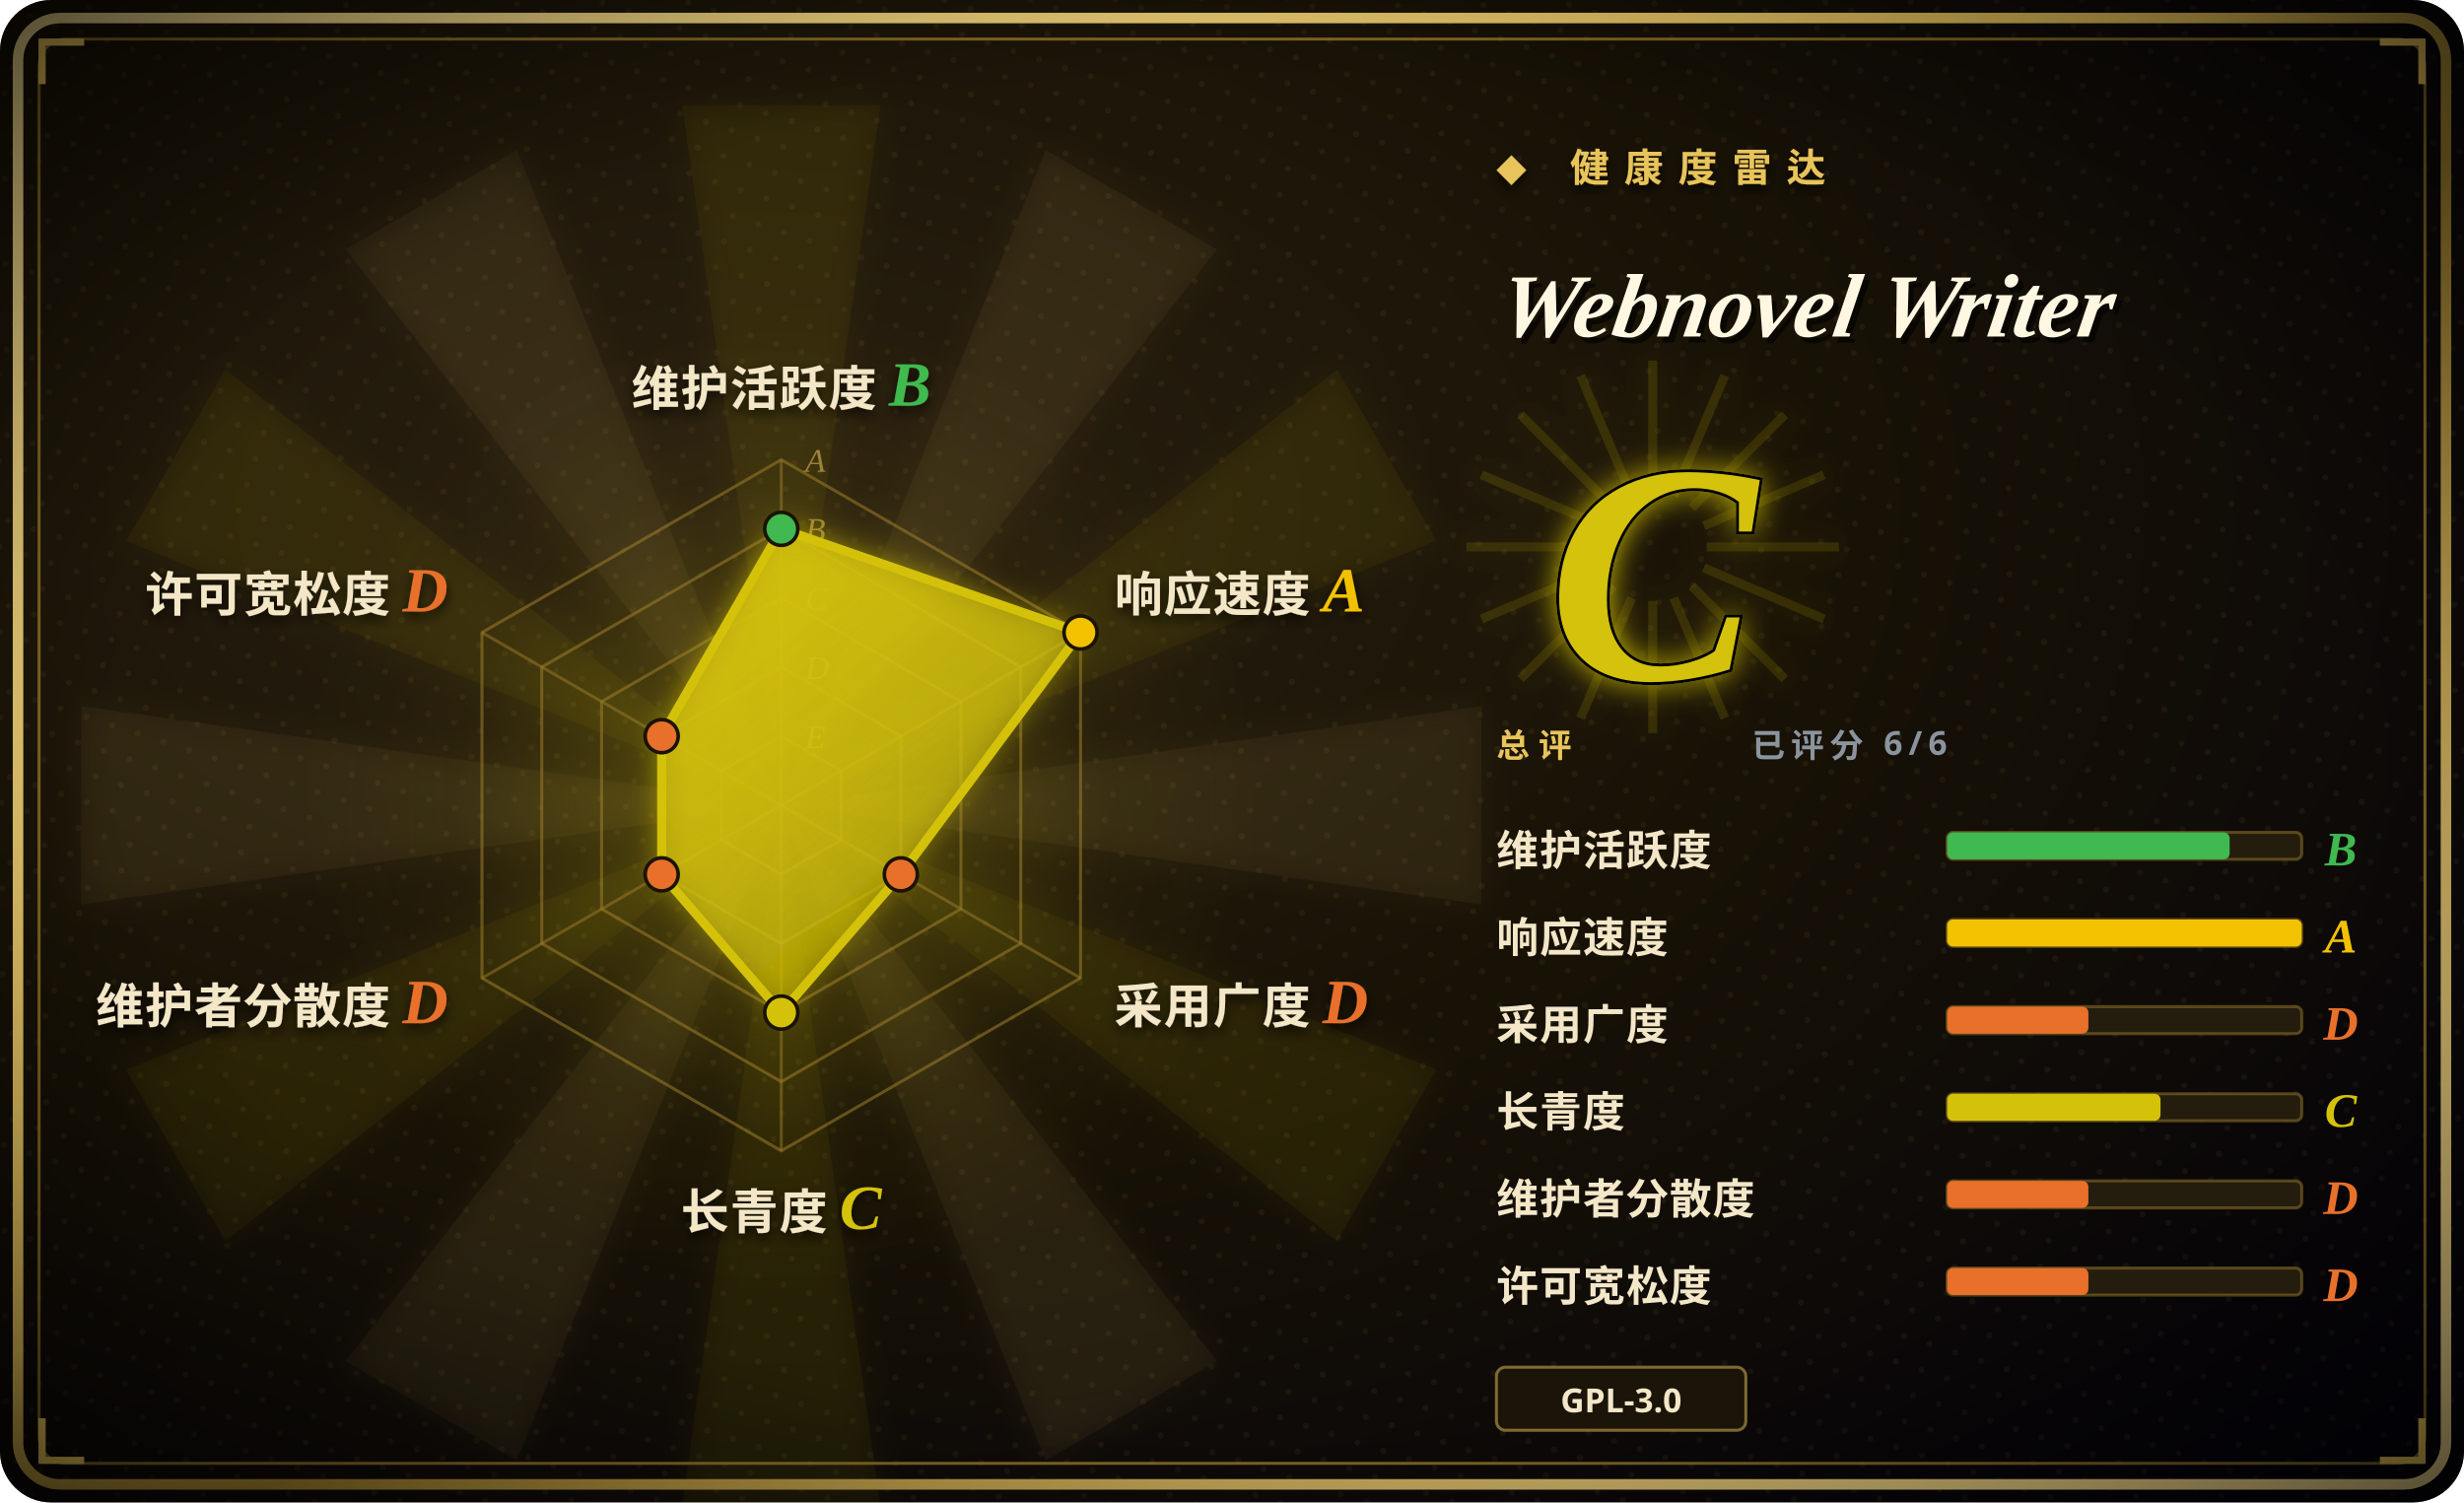
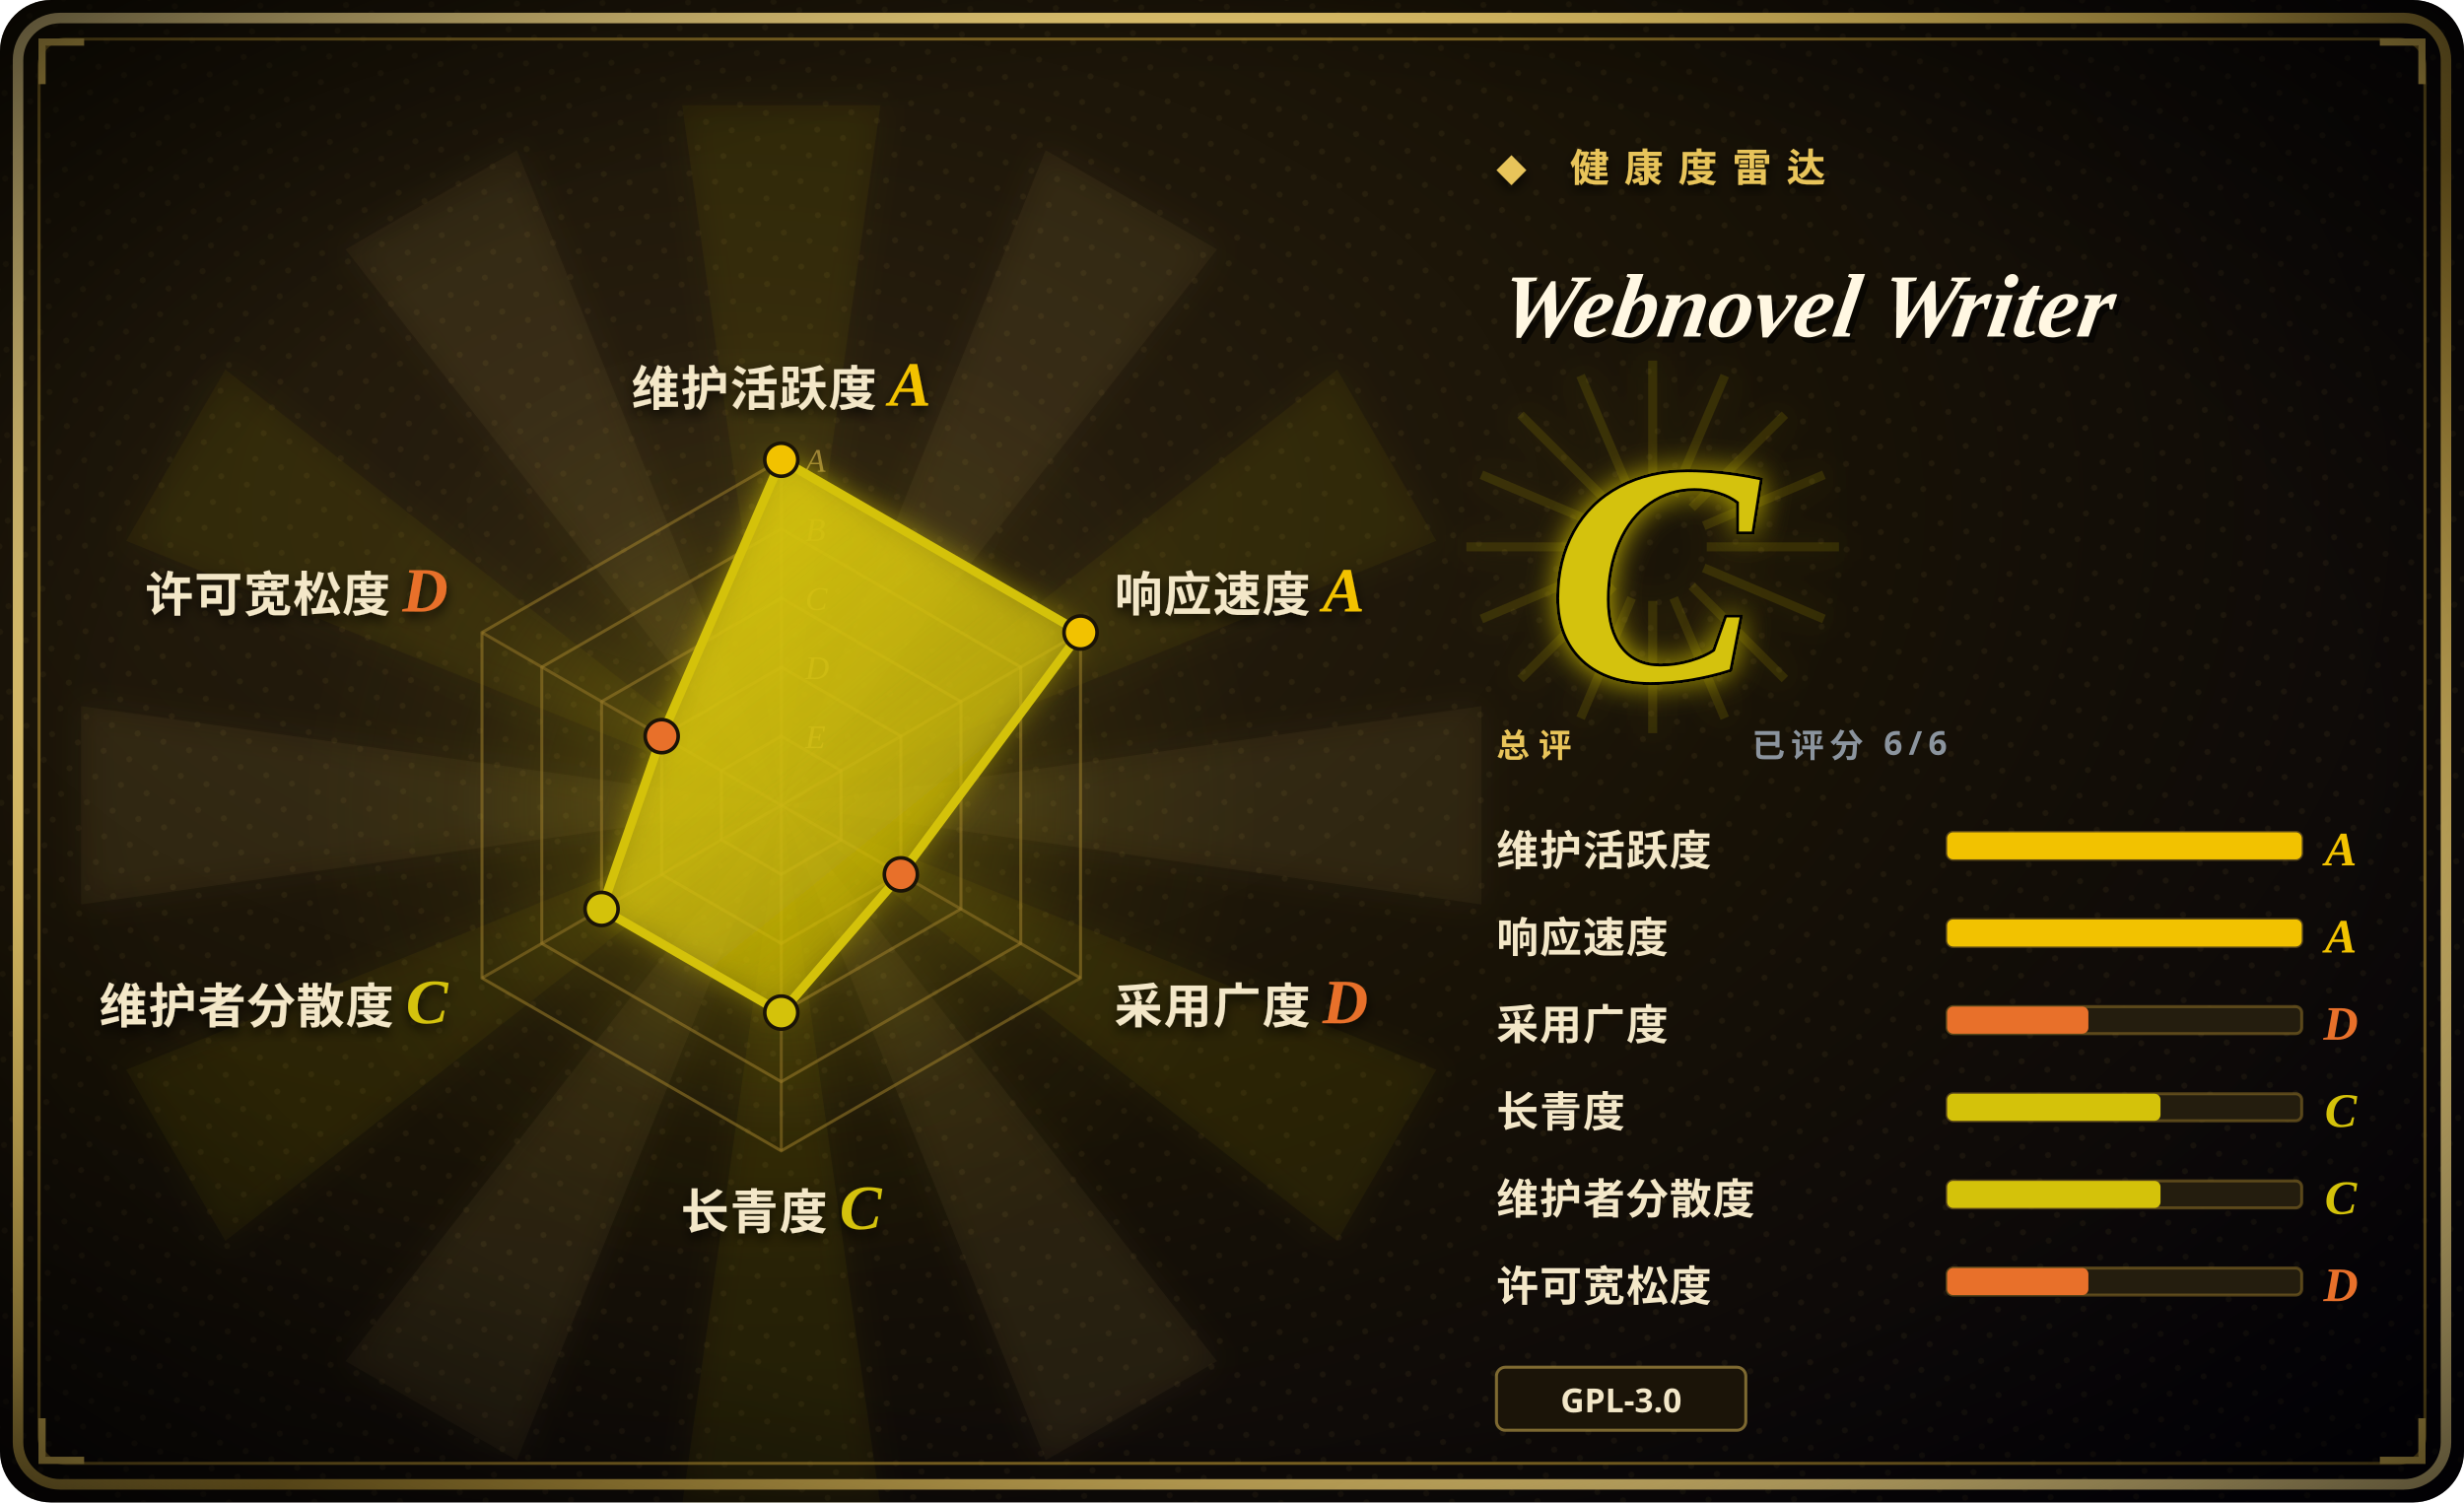
<svg xmlns="http://www.w3.org/2000/svg" width="820" height="500" viewBox="0 0 820 500">
  <defs>
    <radialGradient id="bg" cx="30%" cy="34%" r="90%">
      <stop offset="0%" stop-color="#2a2010" />
      <stop offset="48%" stop-color="#181206" />
      <stop offset="100%" stop-color="#05030a" />
    </radialGradient>
    <radialGradient id="vig" cx="50%" cy="50%" r="72%">
      <stop offset="62%" stop-color="#000000" stop-opacity="0" />
      <stop offset="100%" stop-color="#000000" stop-opacity="0.72" />
    </radialGradient>
    <linearGradient id="frame" x1="0" y1="0" x2="1" y2="1">
      <stop offset="0%" stop-color="#f6dd92" />
      <stop offset="45%" stop-color="#E8C45A" />
      <stop offset="55%" stop-color="#9c7d2a" />
      <stop offset="100%" stop-color="#f6dd92" />
    </linearGradient>
    <linearGradient id="poly" x1="0" y1="0" x2="0.7" y2="1">
      <stop offset="0%" stop-color="#D4C20A" stop-opacity="0.92" />
      <stop offset="100%" stop-color="#D4C20A" stop-opacity="0.34" />
    </linearGradient>
    <radialGradient id="halo" cx="50%" cy="50%" r="50%">
      <stop offset="0%" stop-color="#D4C20A" stop-opacity="0.34" />
      <stop offset="68%" stop-color="#D4C20A" stop-opacity="0.04" />
      <stop offset="100%" stop-color="#D4C20A" stop-opacity="0" />
    </radialGradient>
    <filter id="glow" x="-60%" y="-60%" width="220%" height="220%">
      <feGaussianBlur stdDeviation="5" result="b" />
      <feMerge>
        <feMergeNode in="b" />
        <feMergeNode in="SourceGraphic" />
      </feMerge>
    </filter>
    <filter id="soft" x="-30%" y="-30%" width="160%" height="160%">
      <feDropShadow dx="0" dy="2" stdDeviation="2" flood-color="#000" flood-opacity="0.7" />
    </filter>
    <pattern id="halftone" width="9" height="9" patternUnits="userSpaceOnUse" patternTransform="rotate(18)">
      <circle cx="2" cy="2" r="1" fill="#E8C45A" fill-opacity="0.06" />
    </pattern>
  </defs>
  <rect width="820" height="500" rx="17" fill="url(#bg)" />
  <rect width="820" height="500" rx="17" fill="url(#halftone)" />
  <g opacity="0.5" filter="url(#glow)">
    <path d="M260,268 L493,235 L493,301 Z" fill="#E8C45A" fill-opacity="0.10" />
    <path d="M260,268 L478,356 L445,413 Z" fill="#D4C20A" fill-opacity="0.10" />
    <path d="M260,268 L405,453 L348,486 Z" fill="#E8C45A" fill-opacity="0.10" />
    <path d="M260,268 L293,501 L227,501 Z" fill="#D4C20A" fill-opacity="0.10" />
    <path d="M260,268 L172,486 L115,453 Z" fill="#E8C45A" fill-opacity="0.10" />
    <path d="M260,268 L75,413 L42,356 Z" fill="#D4C20A" fill-opacity="0.10" />
    <path d="M260,268 L27,301 L27,235 Z" fill="#E8C45A" fill-opacity="0.10" />
    <path d="M260,268 L42,180 L75,123 Z" fill="#D4C20A" fill-opacity="0.10" />
    <path d="M260,268 L115,83 L172,50 Z" fill="#E8C45A" fill-opacity="0.10" />
    <path d="M260,268 L227,35 L293,35 Z" fill="#D4C20A" fill-opacity="0.10" />
    <path d="M260,268 L348,50 L405,83 Z" fill="#E8C45A" fill-opacity="0.10" />
    <path d="M260,268 L445,123 L478,180 Z" fill="#D4C20A" fill-opacity="0.10" />
  </g>
  <circle cx="260" cy="268" r="161" fill="url(#halo)" />
  <rect x="6" y="6" width="808" height="488" rx="14" fill="none" stroke="url(#frame)" stroke-width="3.5" />
  <rect x="13" y="13" width="794" height="474" rx="9" fill="none" stroke="#9c7d2a" stroke-width="1" stroke-opacity="0.8" />
  <path d="M14,28 L14,14 L28,14" fill="none" stroke="#E8C45A" stroke-width="2.4" />
  <path d="M806,28 L806,14 L792,14" fill="none" stroke="#E8C45A" stroke-width="2.4" />
  <path d="M14,472 L14,486 L28,486" fill="none" stroke="#E8C45A" stroke-width="2.4" />
  <path d="M806,472 L806,486 L792,486" fill="none" stroke="#E8C45A" stroke-width="2.4" />
  <rect width="820" height="500" rx="17" fill="url(#vig)" />
  <polygon points="260.0,153.0 359.6,210.5 359.6,325.5 260.0,383.0 160.4,325.5 160.4,210.5" fill="none" stroke="#9c7d2a" stroke-opacity="0.55" stroke-width="1" />
  <polygon points="260.0,176.0 339.7,222.0 339.7,314.0 260.0,360.0 180.3,314.0 180.3,222.0" fill="none" stroke="#9c7d2a" stroke-opacity="0.55" stroke-width="1" />
  <polygon points="260.0,199.0 319.8,233.5 319.8,302.5 260.0,337.0 200.2,302.5 200.2,233.5" fill="none" stroke="#9c7d2a" stroke-opacity="0.55" stroke-width="1" />
  <polygon points="260.0,222.0 299.8,245.0 299.8,291.0 260.0,314.0 220.2,291.0 220.2,245.0" fill="none" stroke="#9c7d2a" stroke-opacity="0.55" stroke-width="1" />
  <polygon points="260.0,245.0 279.9,256.5 279.9,279.5 260.0,291.0 240.1,279.5 240.1,256.5" fill="none" stroke="#9c7d2a" stroke-opacity="0.55" stroke-width="1" />
  <line x1="260" y1="268" x2="260.0" y2="153.0" stroke="#9c7d2a" stroke-opacity="0.5" stroke-width="1" />
  <line x1="260" y1="268" x2="359.6" y2="210.5" stroke="#9c7d2a" stroke-opacity="0.5" stroke-width="1" />
  <line x1="260" y1="268" x2="359.6" y2="325.5" stroke="#9c7d2a" stroke-opacity="0.5" stroke-width="1" />
  <line x1="260" y1="268" x2="260.0" y2="383.0" stroke="#9c7d2a" stroke-opacity="0.5" stroke-width="1" />
  <line x1="260" y1="268" x2="160.4" y2="325.5" stroke="#9c7d2a" stroke-opacity="0.5" stroke-width="1" />
  <line x1="260" y1="268" x2="160.4" y2="210.5" stroke="#9c7d2a" stroke-opacity="0.5" stroke-width="1" />
  <text x="268" y="157.0" font-size="11" font-style="italic" fill="#E8C45A" fill-opacity="0.55" font-family="'Georgia','Times New Roman',serif">A</text>
  <text x="268" y="180.0" font-size="11" font-style="italic" fill="#E8C45A" fill-opacity="0.55" font-family="'Georgia','Times New Roman',serif">B</text>
  <text x="268" y="203.0" font-size="11" font-style="italic" fill="#E8C45A" fill-opacity="0.55" font-family="'Georgia','Times New Roman',serif">C</text>
  <text x="268" y="226.0" font-size="11" font-style="italic" fill="#E8C45A" fill-opacity="0.55" font-family="'Georgia','Times New Roman',serif">D</text>
  <text x="268" y="249.0" font-size="11" font-style="italic" fill="#E8C45A" fill-opacity="0.55" font-family="'Georgia','Times New Roman',serif">E</text>
-   <polygon points="260.0,176.0 359.6,210.5 299.8,291.0 260.0,337.0 220.2,291.0 220.2,245.0" fill="url(#poly)" filter="url(#glow)" />
-   <line x1="260.0" y1="176.0" x2="359.6" y2="210.5" stroke="#D4C20A" stroke-width="3" />
+   <polygon points="260.0,153.0 359.6,210.5 299.8,291.0 260.0,337.0 200.2,302.5 220.2,245.0" fill="url(#poly)" filter="url(#glow)" />
+   <line x1="260.0" y1="153.0" x2="359.6" y2="210.5" stroke="#D4C20A" stroke-width="3" />
  <line x1="359.6" y1="210.5" x2="299.8" y2="291.0" stroke="#D4C20A" stroke-width="3" />
  <line x1="299.8" y1="291.0" x2="260.0" y2="337.0" stroke="#D4C20A" stroke-width="3" />
-   <line x1="260.0" y1="337.0" x2="220.2" y2="291.0" stroke="#D4C20A" stroke-width="3" />
-   <line x1="220.2" y1="291.0" x2="220.2" y2="245.0" stroke="#D4C20A" stroke-width="3" />
-   <line x1="220.2" y1="245.0" x2="260.0" y2="176.0" stroke="#D4C20A" stroke-width="3" />
-   <circle cx="260.0" cy="176.0" r="5.5" fill="#3FB950" stroke="#1a1306" stroke-width="1.2" />
+   <line x1="260.0" y1="337.0" x2="200.2" y2="302.5" stroke="#D4C20A" stroke-width="3" />
+   <line x1="200.2" y1="302.5" x2="220.2" y2="245.0" stroke="#D4C20A" stroke-width="3" />
+   <line x1="220.2" y1="245.0" x2="260.0" y2="153.0" stroke="#D4C20A" stroke-width="3" />
+   <circle cx="260.0" cy="153.0" r="5.5" fill="#F2C200" stroke="#1a1306" stroke-width="1.2" />
  <circle cx="359.6" cy="210.5" r="5.5" fill="#F2C200" stroke="#1a1306" stroke-width="1.2" />
  <circle cx="299.8" cy="291.0" r="5.5" fill="#E8702A" stroke="#1a1306" stroke-width="1.2" />
  <circle cx="260.0" cy="337.0" r="5.5" fill="#D4C20A" stroke="#1a1306" stroke-width="1.2" />
-   <circle cx="220.2" cy="291.0" r="5.5" fill="#E8702A" stroke="#1a1306" stroke-width="1.2" />
+   <circle cx="200.2" cy="302.5" r="5.5" fill="#D4C20A" stroke="#1a1306" stroke-width="1.2" />
  <circle cx="220.2" cy="245.0" r="5.5" fill="#E8702A" stroke="#1a1306" stroke-width="1.2" />
-   <text x="260.0" y="135.0" font-size="16" font-weight="900" fill="#f3e7c8" text-anchor="middle" font-family="'PingFang SC','Hiragino Sans GB','Heiti SC','Microsoft YaHei',sans-serif" letter-spacing="0.4" filter="url(#soft)">维护活跃度 <tspan fill="#3FB950" font-family="'Georgia','Times New Roman',serif" font-style="italic" font-size="21">B</tspan>
+   <text x="260.0" y="135.0" font-size="16" font-weight="900" fill="#f3e7c8" text-anchor="middle" font-family="'PingFang SC','Hiragino Sans GB','Heiti SC','Microsoft YaHei',sans-serif" letter-spacing="0.4" filter="url(#soft)">维护活跃度 <tspan fill="#F2C200" font-family="'Georgia','Times New Roman',serif" font-style="italic" font-size="21">A</tspan>
  </text>
  <text x="370.9" y="203.5" font-size="16" font-weight="900" fill="#f3e7c8" text-anchor="start" font-family="'PingFang SC','Hiragino Sans GB','Heiti SC','Microsoft YaHei',sans-serif" letter-spacing="0.4" filter="url(#soft)">响应速度 <tspan fill="#F2C200" font-family="'Georgia','Times New Roman',serif" font-style="italic" font-size="21">A</tspan>
  </text>
  <text x="370.9" y="340.5" font-size="16" font-weight="900" fill="#f3e7c8" text-anchor="start" font-family="'PingFang SC','Hiragino Sans GB','Heiti SC','Microsoft YaHei',sans-serif" letter-spacing="0.4" filter="url(#soft)">采用广度 <tspan fill="#E8702A" font-family="'Georgia','Times New Roman',serif" font-style="italic" font-size="21">D</tspan>
  </text>
  <text x="260.0" y="409.0" font-size="16" font-weight="900" fill="#f3e7c8" text-anchor="middle" font-family="'PingFang SC','Hiragino Sans GB','Heiti SC','Microsoft YaHei',sans-serif" letter-spacing="0.4" filter="url(#soft)">长青度 <tspan fill="#D4C20A" font-family="'Georgia','Times New Roman',serif" font-style="italic" font-size="21">C</tspan>
  </text>
-   <text x="149.1" y="340.5" font-size="16" font-weight="900" fill="#f3e7c8" text-anchor="end" font-family="'PingFang SC','Hiragino Sans GB','Heiti SC','Microsoft YaHei',sans-serif" letter-spacing="0.4" filter="url(#soft)">维护者分散度 <tspan fill="#E8702A" font-family="'Georgia','Times New Roman',serif" font-style="italic" font-size="21">D</tspan>
+   <text x="149.1" y="340.5" font-size="16" font-weight="900" fill="#f3e7c8" text-anchor="end" font-family="'PingFang SC','Hiragino Sans GB','Heiti SC','Microsoft YaHei',sans-serif" letter-spacing="0.4" filter="url(#soft)">维护者分散度 <tspan fill="#D4C20A" font-family="'Georgia','Times New Roman',serif" font-style="italic" font-size="21">C</tspan>
  </text>
  <text x="149.1" y="203.5" font-size="16" font-weight="900" fill="#f3e7c8" text-anchor="end" font-family="'PingFang SC','Hiragino Sans GB','Heiti SC','Microsoft YaHei',sans-serif" letter-spacing="0.4" filter="url(#soft)">许可宽松度 <tspan fill="#E8702A" font-family="'Georgia','Times New Roman',serif" font-style="italic" font-size="21">D</tspan>
  </text>
  <text x="498" y="60" font-size="13" letter-spacing="5" fill="#E8C45A" font-weight="900" font-family="'PingFang SC','Hiragino Sans GB','Heiti SC','Microsoft YaHei',sans-serif" filter="url(#soft)">◆ 健康度雷达</text>
  <g transform="translate(498,112) skewX(-9)">
    <text x="2" y="2" font-size="30" font-weight="900" font-style="italic" fill="#000" fill-opacity="0.6" font-family="'Georgia','Times New Roman',serif">Webnovel Writer</text>
    <text x="0" y="0" font-size="30" font-weight="900" font-style="italic" fill="#fff7e2" font-family="'Georgia','Times New Roman',serif">Webnovel Writer</text>
  </g>
  <line x1="498" y1="124" x2="648" y2="124" stroke="url(#frame)" stroke-width="2" />
  <g opacity="0.85" filter="url(#glow)">
    <line x1="568" y1="182" x2="612" y2="182" stroke="#D4C20A" stroke-opacity="0.16" stroke-width="3" />
    <line x1="567" y1="189" x2="607" y2="206" stroke="#D4C20A" stroke-opacity="0.16" stroke-width="3" />
    <line x1="563" y1="195" x2="594" y2="226" stroke="#D4C20A" stroke-opacity="0.16" stroke-width="3" />
    <line x1="557" y1="199" x2="574" y2="239" stroke="#D4C20A" stroke-opacity="0.16" stroke-width="3" />
    <line x1="550" y1="200" x2="550" y2="244" stroke="#D4C20A" stroke-opacity="0.16" stroke-width="3" />
    <line x1="543" y1="199" x2="526" y2="239" stroke="#D4C20A" stroke-opacity="0.16" stroke-width="3" />
    <line x1="537" y1="195" x2="506" y2="226" stroke="#D4C20A" stroke-opacity="0.16" stroke-width="3" />
    <line x1="533" y1="189" x2="493" y2="206" stroke="#D4C20A" stroke-opacity="0.16" stroke-width="3" />
    <line x1="532" y1="182" x2="488" y2="182" stroke="#D4C20A" stroke-opacity="0.16" stroke-width="3" />
    <line x1="533" y1="175" x2="493" y2="158" stroke="#D4C20A" stroke-opacity="0.16" stroke-width="3" />
    <line x1="537" y1="169" x2="506" y2="138" stroke="#D4C20A" stroke-opacity="0.16" stroke-width="3" />
    <line x1="543" y1="165" x2="526" y2="125" stroke="#D4C20A" stroke-opacity="0.16" stroke-width="3" />
    <line x1="550" y1="164" x2="550" y2="120" stroke="#D4C20A" stroke-opacity="0.16" stroke-width="3" />
    <line x1="557" y1="165" x2="574" y2="125" stroke="#D4C20A" stroke-opacity="0.16" stroke-width="3" />
    <line x1="563" y1="169" x2="594" y2="138" stroke="#D4C20A" stroke-opacity="0.16" stroke-width="3" />
    <line x1="567" y1="175" x2="607" y2="158" stroke="#D4C20A" stroke-opacity="0.16" stroke-width="3" />
  </g>
  <text x="550" y="226" font-size="104" font-weight="900" font-style="italic" text-anchor="middle" fill="#D4C20A" stroke="#000" stroke-width="2" paint-order="stroke" font-family="'Georgia','Times New Roman',serif" filter="url(#glow)">C</text>
  <text x="498" y="252" font-size="11" letter-spacing="3" fill="#E8C45A" font-family="'PingFang SC','Hiragino Sans GB','Heiti SC','Microsoft YaHei',sans-serif" font-weight="900">总评</text>
  <text x="648" y="252" font-size="11" letter-spacing="2" fill="#8B949E" font-family="'PingFang SC','Hiragino Sans GB','Heiti SC','Microsoft YaHei',sans-serif" font-weight="900" text-anchor="end">已评分 6/6</text>
  <text x="498" y="288" font-size="14" font-weight="900" fill="#f3e7c8" font-family="'PingFang SC','Hiragino Sans GB','Heiti SC','Microsoft YaHei',sans-serif" letter-spacing="0.4">维护活跃度</text>
  <rect x="648" y="277" width="118" height="9" rx="2" fill="#241d0e" stroke="#9c7d2a" stroke-opacity="0.5" />
-   <rect x="648" y="277" width="94" height="9" rx="2" fill="#3FB950" />
-   <text x="779" y="288" font-size="16" font-weight="900" font-style="italic" fill="#3FB950" font-family="'Georgia','Times New Roman',serif" text-anchor="middle">B</text>
+   <rect x="648" y="277" width="118" height="9" rx="2" fill="#F2C200" />
+   <text x="779" y="288" font-size="16" font-weight="900" font-style="italic" fill="#F2C200" font-family="'Georgia','Times New Roman',serif" text-anchor="middle">A</text>
  <text x="498" y="317" font-size="14" font-weight="900" fill="#f3e7c8" font-family="'PingFang SC','Hiragino Sans GB','Heiti SC','Microsoft YaHei',sans-serif" letter-spacing="0.4">响应速度</text>
  <rect x="648" y="306" width="118" height="9" rx="2" fill="#241d0e" stroke="#9c7d2a" stroke-opacity="0.5" />
  <rect x="648" y="306" width="118" height="9" rx="2" fill="#F2C200" />
  <text x="779" y="317" font-size="16" font-weight="900" font-style="italic" fill="#F2C200" font-family="'Georgia','Times New Roman',serif" text-anchor="middle">A</text>
  <text x="498" y="346" font-size="14" font-weight="900" fill="#f3e7c8" font-family="'PingFang SC','Hiragino Sans GB','Heiti SC','Microsoft YaHei',sans-serif" letter-spacing="0.4">采用广度</text>
  <rect x="648" y="335" width="118" height="9" rx="2" fill="#241d0e" stroke="#9c7d2a" stroke-opacity="0.5" />
  <rect x="648" y="335" width="47" height="9" rx="2" fill="#E8702A" />
  <text x="779" y="346" font-size="16" font-weight="900" font-style="italic" fill="#E8702A" font-family="'Georgia','Times New Roman',serif" text-anchor="middle">D</text>
  <text x="498" y="375" font-size="14" font-weight="900" fill="#f3e7c8" font-family="'PingFang SC','Hiragino Sans GB','Heiti SC','Microsoft YaHei',sans-serif" letter-spacing="0.4">长青度</text>
  <rect x="648" y="364" width="118" height="9" rx="2" fill="#241d0e" stroke="#9c7d2a" stroke-opacity="0.5" />
  <rect x="648" y="364" width="71" height="9" rx="2" fill="#D4C20A" />
  <text x="779" y="375" font-size="16" font-weight="900" font-style="italic" fill="#D4C20A" font-family="'Georgia','Times New Roman',serif" text-anchor="middle">C</text>
  <text x="498" y="404" font-size="14" font-weight="900" fill="#f3e7c8" font-family="'PingFang SC','Hiragino Sans GB','Heiti SC','Microsoft YaHei',sans-serif" letter-spacing="0.4">维护者分散度</text>
  <rect x="648" y="393" width="118" height="9" rx="2" fill="#241d0e" stroke="#9c7d2a" stroke-opacity="0.5" />
-   <rect x="648" y="393" width="47" height="9" rx="2" fill="#E8702A" />
-   <text x="779" y="404" font-size="16" font-weight="900" font-style="italic" fill="#E8702A" font-family="'Georgia','Times New Roman',serif" text-anchor="middle">D</text>
+   <rect x="648" y="393" width="71" height="9" rx="2" fill="#D4C20A" />
+   <text x="779" y="404" font-size="16" font-weight="900" font-style="italic" fill="#D4C20A" font-family="'Georgia','Times New Roman',serif" text-anchor="middle">C</text>
  <text x="498" y="433" font-size="14" font-weight="900" fill="#f3e7c8" font-family="'PingFang SC','Hiragino Sans GB','Heiti SC','Microsoft YaHei',sans-serif" letter-spacing="0.4">许可宽松度</text>
  <rect x="648" y="422" width="118" height="9" rx="2" fill="#241d0e" stroke="#9c7d2a" stroke-opacity="0.5" />
  <rect x="648" y="422" width="47" height="9" rx="2" fill="#E8702A" />
  <text x="779" y="433" font-size="16" font-weight="900" font-style="italic" fill="#E8702A" font-family="'Georgia','Times New Roman',serif" text-anchor="middle">D</text>
  <rect x="498" y="455" width="83" height="21" rx="3" fill="#1b1408" stroke="#E8C45A" stroke-opacity="0.5" />
  <text x="539.5" y="470" font-size="11" font-weight="700" fill="#f3e7c8" text-anchor="middle" font-family="'PingFang SC','Hiragino Sans GB','Heiti SC','Microsoft YaHei',sans-serif">GPL-3.0</text>
</svg>
